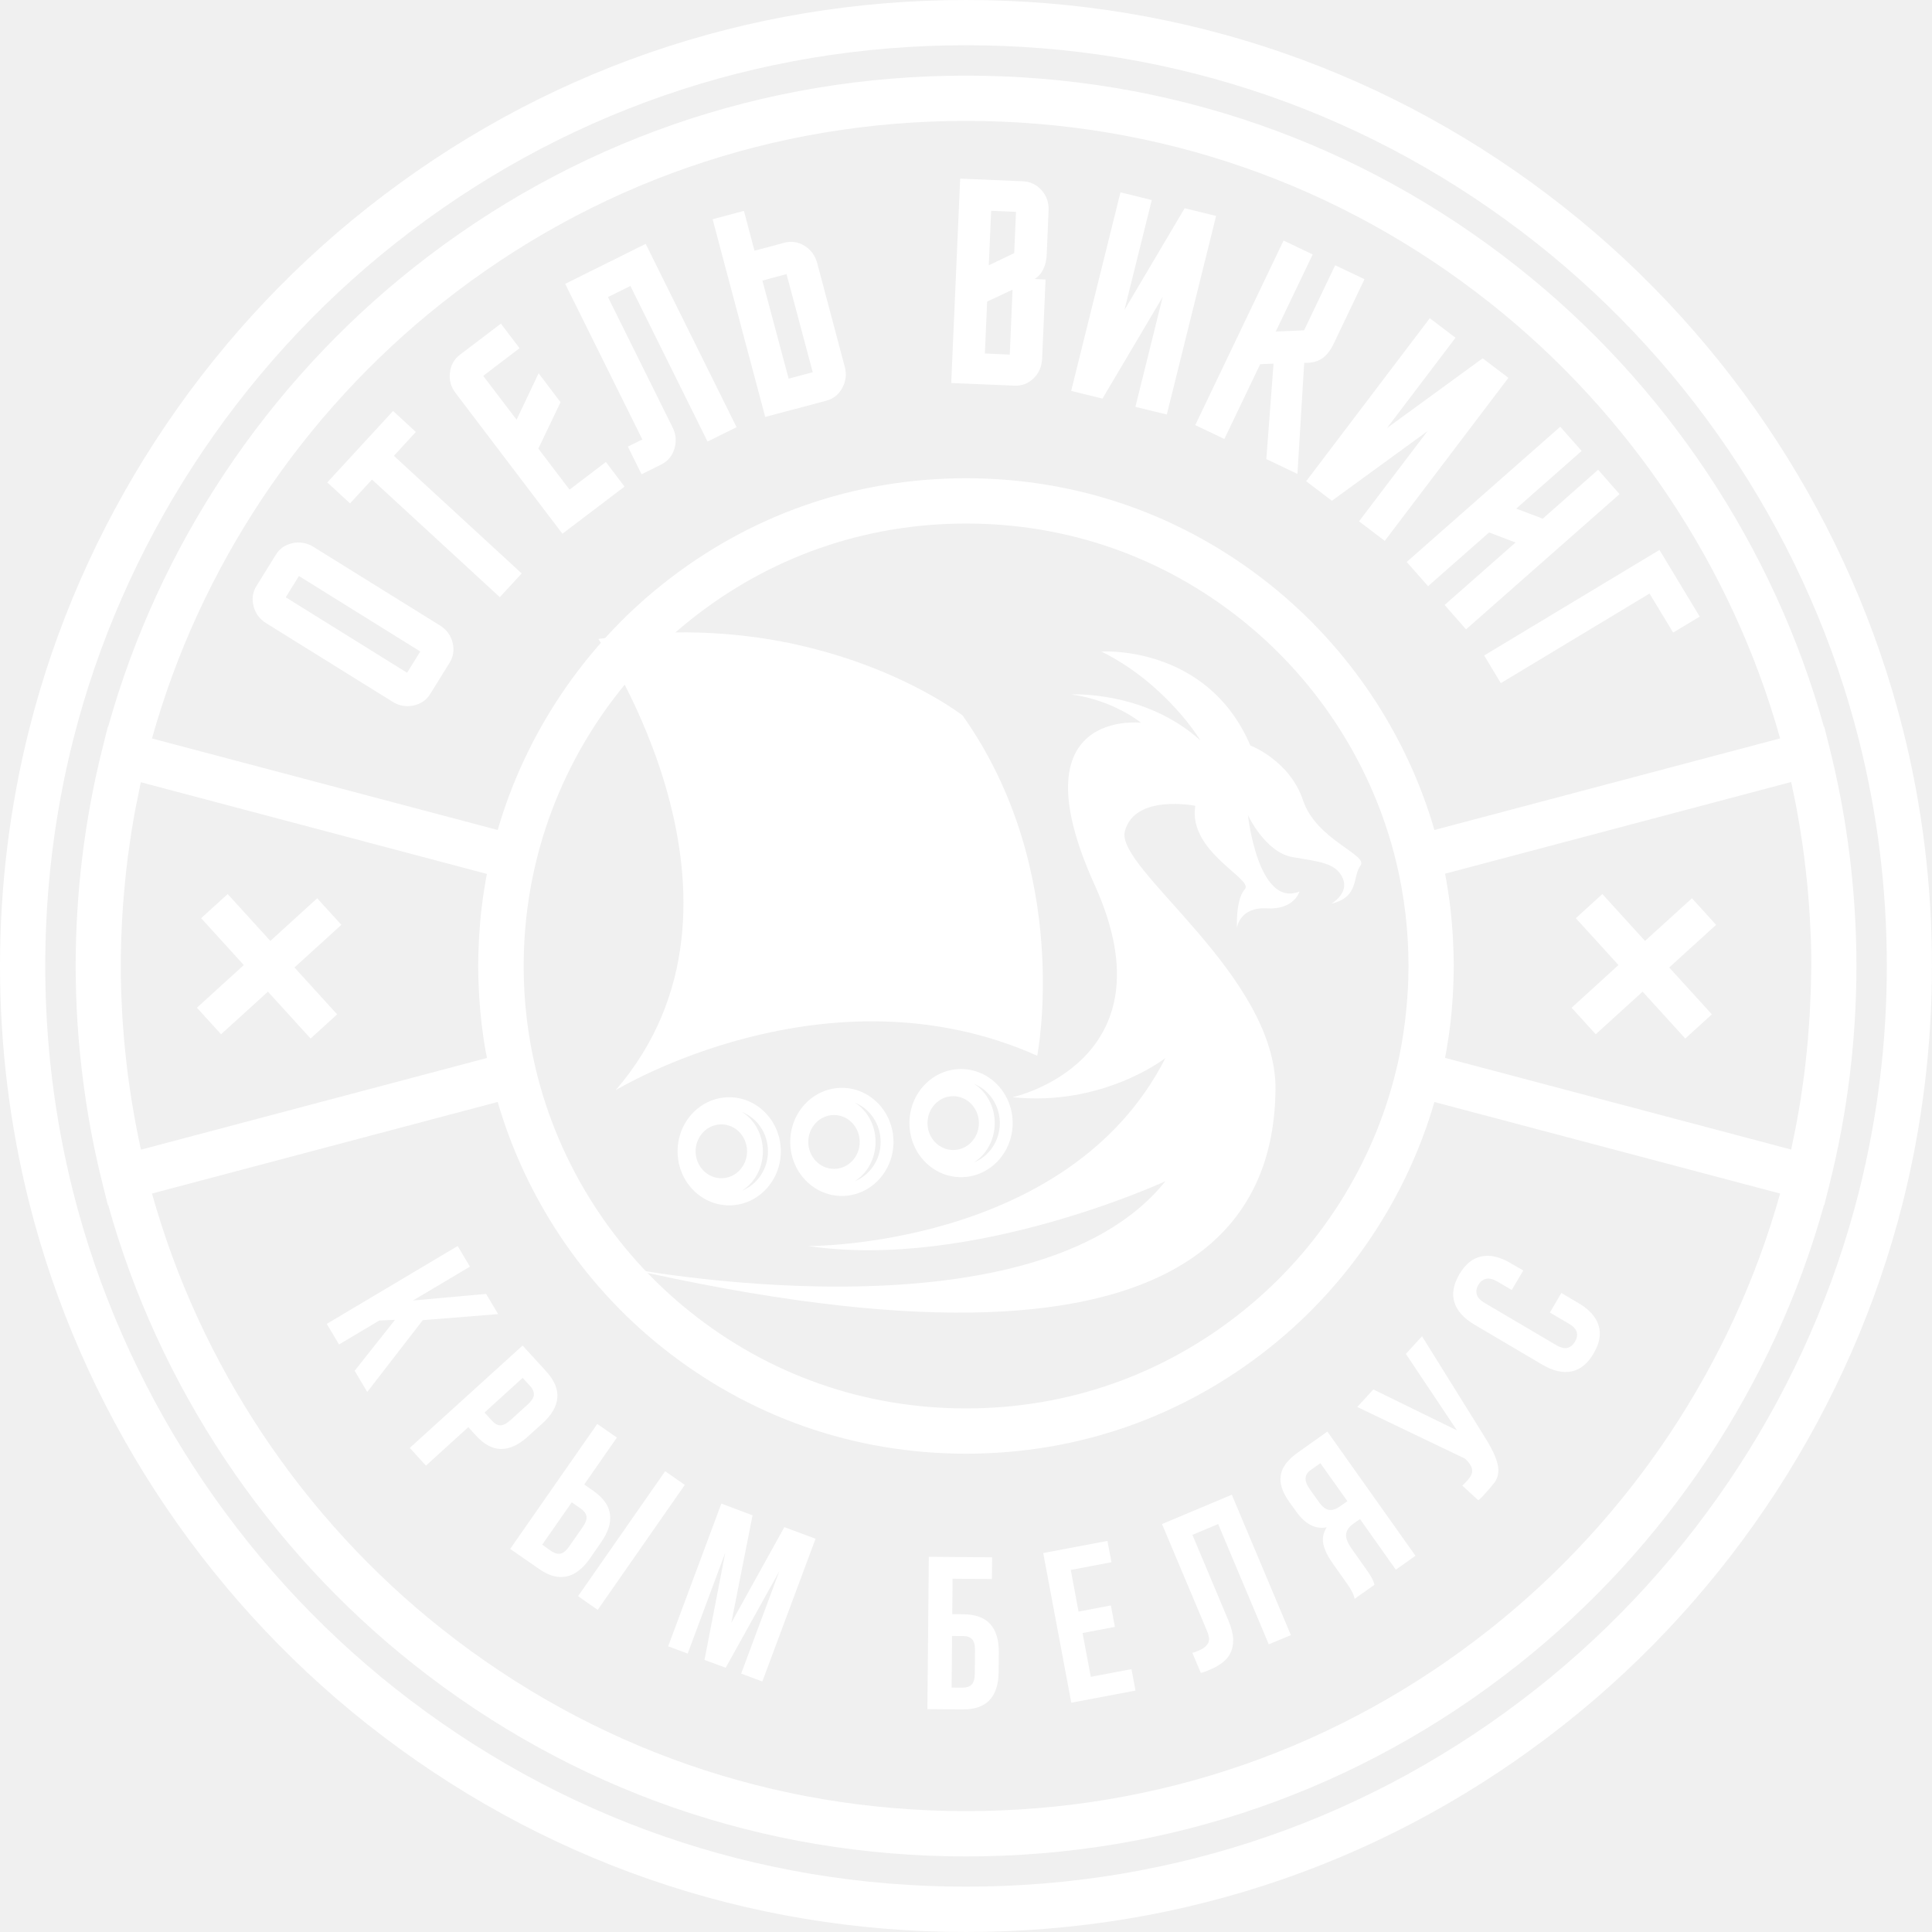
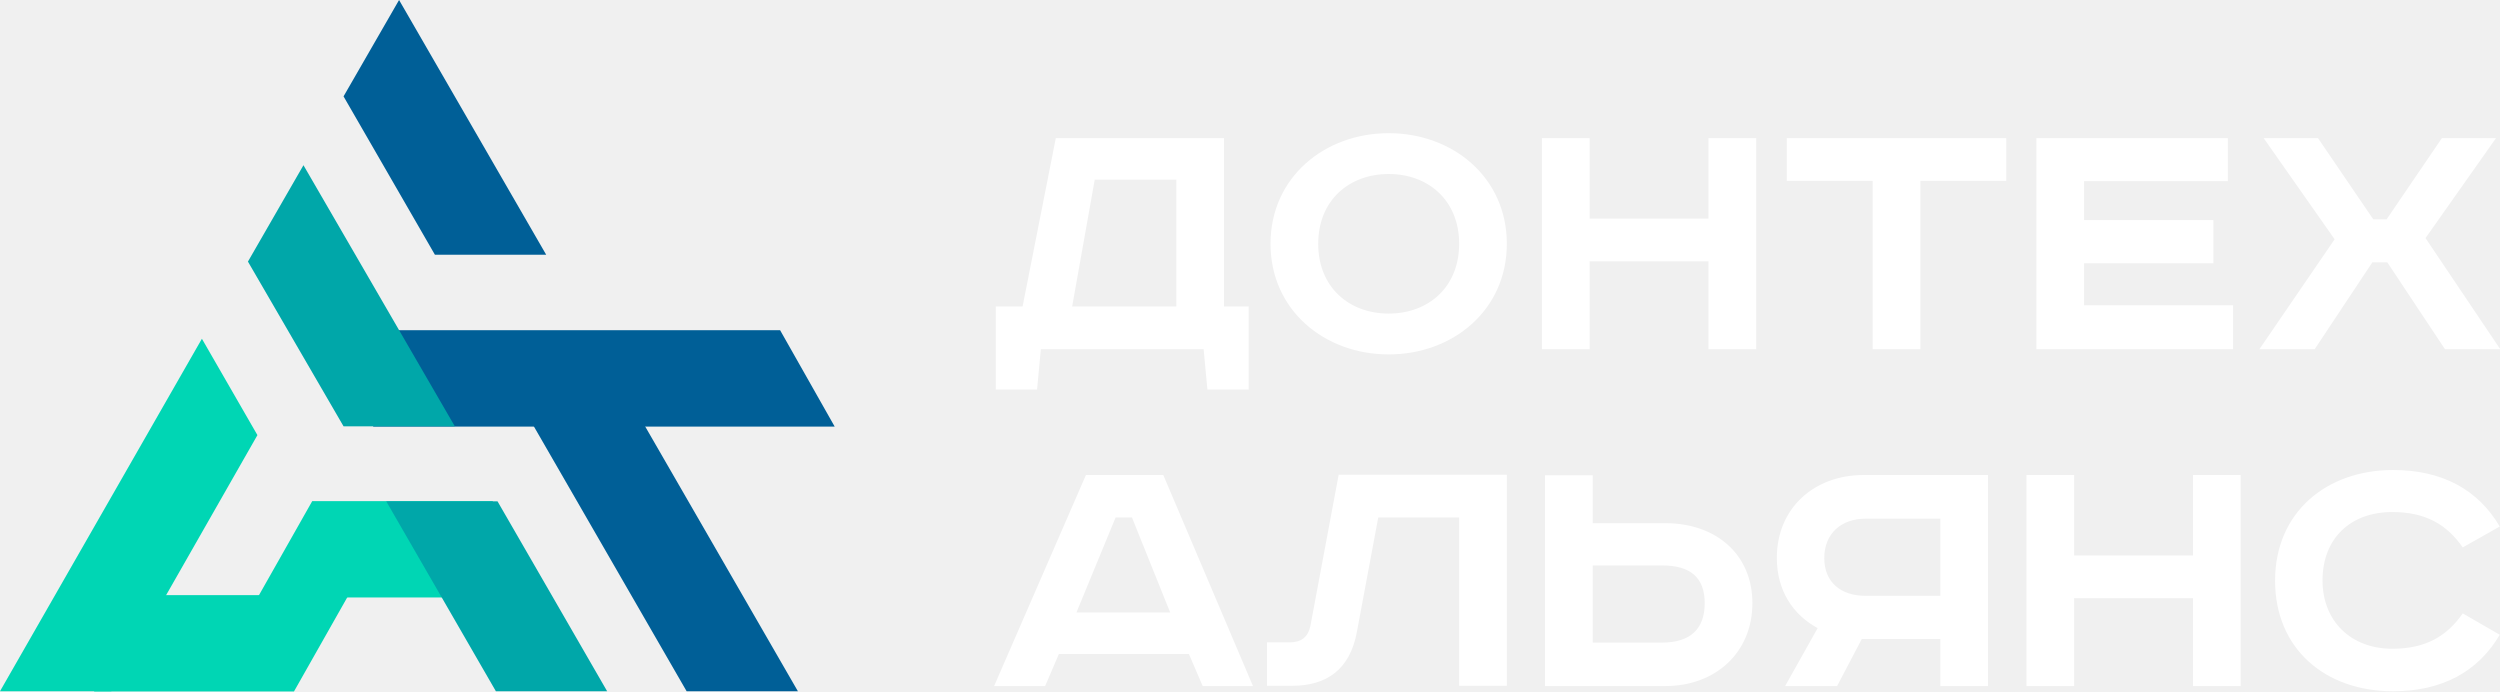
- <svg xmlns="http://www.w3.org/2000/svg" width="102" height="102" viewBox="0 0 102 102" fill="none">
-   <g clip-path="url(#clip0_132_1270)">
-     <path d="M100.466 38.515C97.745 27.699 91.395 17.911 82.596 10.957C73.52 3.789 62.594 0 51.003 0C39.409 0 28.485 3.789 19.412 10.96C10.607 17.911 4.258 27.699 1.537 38.518C0.517 42.573 0 46.772 0 50.999C0 55.226 0.517 59.424 1.537 63.482C4.258 74.301 10.605 84.086 19.407 91.04C28.485 98.211 39.406 102 50.997 102C62.591 102 73.515 98.211 82.588 91.04C91.392 84.086 97.736 74.298 100.46 63.482C101.48 59.427 101.997 55.226 101.997 50.999C102 46.772 101.489 42.573 100.466 38.515ZM98.146 62.897C95.552 73.205 89.502 82.535 81.11 89.163C72.461 95.996 62.051 99.607 51 99.607C39.949 99.607 29.539 95.996 20.89 89.163C12.501 82.532 6.448 73.205 3.854 62.894C2.882 59.029 2.388 55.028 2.388 50.996C2.388 46.964 2.882 42.96 3.854 39.097C6.448 28.79 12.498 19.46 20.89 12.831C29.542 5.996 39.955 2.388 51.003 2.388C62.051 2.388 72.464 5.999 81.113 12.831C89.505 19.46 95.555 28.787 98.149 39.097C99.124 42.963 99.615 46.964 99.615 50.996C99.615 55.028 99.121 59.032 98.146 62.897ZM96.606 39.541L96.312 38.365L96.292 38.368C93.639 28.855 87.937 20.273 80.138 14.108C71.771 7.491 61.695 3.993 51.003 3.993C40.311 3.993 30.234 7.491 21.865 14.108C14.069 20.276 8.367 28.855 5.711 38.368L5.694 38.365L5.4 39.541C4.467 43.273 3.995 47.125 3.995 50.999C3.995 51.482 4.004 51.965 4.018 52.451C4.049 53.494 4.117 54.533 4.219 55.57C4.445 57.896 4.838 60.202 5.403 62.456L5.696 63.632L5.716 63.629C8.37 73.145 14.072 81.727 21.87 87.895C30.237 94.512 40.316 98.01 51.006 98.01C61.695 98.01 71.774 94.512 80.141 87.895C87.94 81.727 93.642 73.148 96.295 63.629L96.312 63.632L96.606 62.456C97.538 58.727 98.01 54.872 98.01 50.999C98.01 50.515 98.002 50.032 97.988 49.546C97.883 46.167 97.422 42.804 96.606 39.541ZM95.6 52.304C95.594 52.448 95.589 52.592 95.58 52.733C95.569 53.025 95.558 53.316 95.541 53.607C95.529 53.779 95.518 53.949 95.504 54.118C95.487 54.384 95.467 54.646 95.445 54.909C95.428 55.09 95.411 55.268 95.394 55.449C95.368 55.703 95.34 55.96 95.312 56.212C95.292 56.393 95.269 56.573 95.247 56.757C95.213 57.011 95.179 57.263 95.142 57.514C95.117 57.695 95.088 57.873 95.063 58.051C95.021 58.311 94.978 58.571 94.93 58.831C94.899 58.998 94.871 59.167 94.84 59.334C94.783 59.622 94.727 59.908 94.667 60.193C94.639 60.331 94.614 60.47 94.583 60.605C94.577 60.634 94.569 60.662 94.563 60.69L76.292 55.85C76.304 55.785 76.315 55.717 76.329 55.652C76.343 55.573 76.357 55.491 76.371 55.412C76.4 55.254 76.425 55.09 76.448 54.932C76.459 54.861 76.47 54.796 76.482 54.725C76.513 54.497 76.544 54.268 76.572 54.039C76.575 54.014 76.578 53.991 76.581 53.965C76.603 53.759 76.626 53.553 76.643 53.347C76.648 53.27 76.654 53.194 76.66 53.121C76.671 52.962 76.685 52.801 76.696 52.643C76.702 52.561 76.708 52.476 76.71 52.394C76.719 52.233 76.728 52.072 76.73 51.908C76.733 51.835 76.736 51.761 76.739 51.688C76.744 51.456 76.75 51.222 76.75 50.99C76.75 50.756 76.744 50.524 76.739 50.289C76.736 50.216 76.733 50.142 76.73 50.069C76.725 49.908 76.719 49.747 76.71 49.586C76.708 49.501 76.699 49.422 76.696 49.337C76.685 49.179 76.674 49.021 76.66 48.862C76.654 48.786 76.648 48.71 76.643 48.634C76.623 48.43 76.603 48.227 76.581 48.023C76.575 47.998 76.572 47.967 76.572 47.941C76.547 47.712 76.516 47.486 76.482 47.258C76.47 47.184 76.459 47.116 76.451 47.046C76.425 46.885 76.4 46.726 76.371 46.571C76.357 46.489 76.343 46.407 76.329 46.325C76.318 46.26 76.306 46.192 76.292 46.127L94.563 41.287C94.569 41.315 94.577 41.344 94.583 41.372C94.611 41.505 94.639 41.64 94.667 41.776C94.73 42.067 94.789 42.358 94.843 42.646C94.874 42.81 94.902 42.974 94.93 43.135C94.978 43.401 95.023 43.666 95.063 43.932C95.088 44.104 95.117 44.277 95.142 44.452C95.182 44.709 95.216 44.969 95.249 45.226C95.272 45.404 95.295 45.582 95.314 45.76C95.346 46.02 95.371 46.277 95.399 46.537C95.416 46.712 95.433 46.89 95.45 47.065C95.473 47.334 95.493 47.599 95.512 47.868C95.524 48.035 95.538 48.204 95.546 48.371C95.563 48.665 95.575 48.956 95.589 49.25C95.594 49.394 95.603 49.535 95.608 49.676C95.62 50.111 95.628 50.547 95.628 50.982C95.62 51.434 95.611 51.869 95.6 52.304ZM23.348 15.984C31.291 9.703 40.853 6.383 51.003 6.383C61.153 6.383 70.715 9.703 78.654 15.984C86.049 21.833 91.457 29.965 93.981 38.984L75.73 43.819C74.261 38.755 71.218 34.195 67.069 30.878C62.464 27.196 56.908 25.249 51.003 25.249C45.094 25.249 39.539 27.196 34.936 30.878C30.788 34.195 27.748 38.755 26.276 43.819L8.025 38.987C10.545 29.965 15.954 21.833 23.348 15.984ZM74.351 51.691C74.343 51.973 74.329 52.25 74.309 52.53C74.252 53.398 74.15 54.257 74.001 55.107C73.992 55.158 73.981 55.206 73.972 55.26C73.941 55.432 73.91 55.604 73.874 55.777C73.828 56 73.778 56.22 73.724 56.438L73.721 56.449C72.523 61.467 69.632 66.014 65.578 69.252C61.401 72.591 56.363 74.358 51.003 74.358C45.643 74.358 40.605 72.594 36.428 69.252C32.373 66.011 29.483 61.462 28.285 56.438C27.861 54.678 27.646 52.846 27.646 50.996C27.646 50.767 27.652 50.535 27.657 50.303C27.705 48.69 27.917 47.096 28.288 45.554C29.486 40.535 32.376 35.986 36.431 32.745C40.607 29.406 45.645 27.64 51.006 27.64C56.366 27.64 61.404 29.403 65.58 32.745C69.632 35.986 72.526 40.535 73.724 45.559C74.148 47.32 74.362 49.148 74.362 51.001C74.362 51.23 74.357 51.462 74.351 51.691ZM25.71 55.856L7.443 60.696C7.437 60.67 7.429 60.642 7.423 60.614C7.392 60.473 7.366 60.331 7.335 60.193C7.276 59.908 7.217 59.622 7.163 59.337C7.132 59.173 7.104 59.006 7.075 58.84C7.027 58.577 6.982 58.314 6.94 58.051C6.912 57.876 6.886 57.701 6.861 57.529C6.824 57.271 6.787 57.014 6.753 56.757C6.731 56.579 6.708 56.398 6.688 56.22C6.657 55.963 6.632 55.706 6.604 55.446C6.584 55.268 6.567 55.093 6.553 54.915C6.53 54.649 6.51 54.381 6.49 54.112C6.479 53.946 6.468 53.779 6.457 53.609C6.44 53.316 6.428 53.025 6.414 52.731C6.409 52.587 6.4 52.445 6.397 52.304C6.383 51.869 6.377 51.434 6.377 50.996C6.377 50.561 6.386 50.126 6.397 49.69C6.4 49.546 6.409 49.405 6.414 49.261C6.426 48.97 6.437 48.676 6.457 48.385C6.468 48.215 6.479 48.046 6.49 47.876C6.51 47.611 6.527 47.345 6.553 47.08C6.57 46.901 6.584 46.721 6.604 46.545C6.626 46.288 6.657 46.031 6.685 45.777C6.705 45.596 6.728 45.418 6.75 45.237C6.782 44.983 6.818 44.726 6.858 44.471C6.883 44.294 6.909 44.118 6.937 43.94C6.977 43.678 7.025 43.415 7.07 43.155C7.098 42.988 7.126 42.821 7.16 42.657C7.214 42.369 7.273 42.084 7.333 41.799C7.361 41.66 7.386 41.522 7.417 41.383C7.423 41.355 7.431 41.33 7.437 41.298L25.705 46.139C25.694 46.204 25.679 46.271 25.668 46.339C25.654 46.418 25.64 46.498 25.626 46.577C25.598 46.738 25.572 46.901 25.547 47.063C25.535 47.13 25.524 47.195 25.515 47.263C25.485 47.492 25.453 47.721 25.425 47.95C25.422 47.975 25.419 47.998 25.417 48.023C25.394 48.23 25.371 48.436 25.355 48.642C25.349 48.718 25.343 48.792 25.337 48.868C25.323 49.026 25.312 49.187 25.301 49.346C25.295 49.428 25.29 49.51 25.287 49.594C25.278 49.755 25.27 49.916 25.267 50.08C25.264 50.154 25.258 50.227 25.258 50.301C25.253 50.532 25.247 50.767 25.247 50.999C25.247 51.23 25.253 51.465 25.258 51.697C25.261 51.77 25.264 51.843 25.267 51.917C25.273 52.078 25.278 52.242 25.287 52.4C25.292 52.482 25.298 52.564 25.301 52.649C25.312 52.807 25.323 52.968 25.337 53.123C25.343 53.2 25.349 53.273 25.355 53.352C25.374 53.556 25.394 53.759 25.417 53.96C25.422 53.988 25.422 54.016 25.425 54.044C25.451 54.273 25.482 54.499 25.515 54.728C25.527 54.802 25.538 54.87 25.547 54.94C25.572 55.101 25.595 55.257 25.626 55.415C25.64 55.497 25.654 55.579 25.671 55.661C25.688 55.723 25.699 55.791 25.71 55.856ZM78.654 86.016C70.715 92.297 61.15 95.617 51.003 95.617C40.853 95.617 31.291 92.297 23.348 86.016C15.954 80.167 10.545 72.035 8.025 63.013L26.276 58.178C27.748 63.242 30.788 67.802 34.936 71.119C39.539 74.801 45.094 76.748 51.003 76.748C56.911 76.748 62.466 74.801 67.069 71.119C71.218 67.802 74.258 63.242 75.73 58.181L93.981 63.013C91.46 72.035 86.052 80.167 78.654 86.016Z" fill="white" />
-     <path d="M17.799 53.553L15.547 51.078L18.022 48.826L16.747 47.424L14.272 49.676L12.02 47.201L10.619 48.475L12.871 50.951L10.396 53.203L11.67 54.604L14.145 52.355L16.397 54.83L17.799 53.553Z" fill="white" />
-     <path d="M90.378 53.553L88.126 51.078L90.601 48.826L89.327 47.424L86.849 49.676L84.597 47.201L83.195 48.475L85.447 50.951L82.972 53.203L84.246 54.604L86.722 52.355L88.974 54.83L90.378 53.553Z" fill="white" />
-     <path d="M31.591 33.737C43.3 31.917 50.816 37.769 50.816 37.769C56.671 46.02 54.761 55.737 54.761 55.737C43.634 50.775 32.504 57.556 32.504 57.556C41.059 47.633 31.591 33.737 31.591 33.737Z" fill="white" />
-     <path d="M52.786 59.294C52.786 60.244 52.215 61.049 51.418 61.371C52.071 60.961 52.517 60.19 52.517 59.294C52.517 58.398 52.071 57.624 51.418 57.218C52.215 57.54 52.786 58.345 52.786 59.294ZM51.681 59.294C51.681 60.08 51.073 60.715 50.325 60.715C49.576 60.715 48.968 60.08 48.968 59.294C48.968 58.509 49.576 57.873 50.325 57.873C51.071 57.873 51.681 58.509 51.681 59.294ZM53.464 59.294C53.464 57.718 52.243 56.44 50.737 56.44C49.231 56.44 48.013 57.718 48.013 59.294C48.013 60.871 49.231 62.148 50.737 62.148C52.243 62.148 53.464 60.871 53.464 59.294Z" fill="white" />
-     <path d="M44.032 61.711C43.281 61.711 42.673 61.072 42.673 60.289C42.673 59.504 43.281 58.868 44.032 58.868C44.781 58.868 45.388 59.504 45.388 60.289C45.391 61.072 44.781 61.711 44.032 61.711ZM45.126 62.363C45.778 61.956 46.225 61.182 46.225 60.286C46.225 59.388 45.778 58.617 45.126 58.21C45.925 58.532 46.493 59.337 46.493 60.286C46.496 61.236 45.925 62.044 45.126 62.363ZM44.447 63.14C45.951 63.14 47.171 61.863 47.171 60.286C47.171 58.71 45.951 57.433 44.447 57.433C42.941 57.433 41.721 58.71 41.721 60.286C41.721 61.863 42.941 63.14 44.447 63.14Z" fill="white" />
-     <path d="M38.084 62.205C37.332 62.205 36.725 61.566 36.725 60.783C36.725 59.998 37.332 59.362 38.084 59.362C38.833 59.362 39.44 59.998 39.44 60.783C39.44 61.569 38.833 62.205 38.084 62.205ZM39.177 62.86C39.83 62.451 40.276 61.679 40.276 60.783C40.276 59.885 39.83 59.114 39.177 58.707C39.977 59.029 40.545 59.834 40.545 60.783C40.545 61.733 39.977 62.538 39.177 62.86ZM38.499 63.637C40.002 63.637 41.223 62.36 41.223 60.783C41.223 59.207 40.002 57.93 38.499 57.93C36.993 57.93 35.773 59.207 35.773 60.783C35.773 62.36 36.993 63.637 38.499 63.637Z" fill="white" />
-     <path d="M61.528 62.363C61.528 62.363 51.35 67.068 42.676 65.785C42.676 65.785 56.445 65.878 61.528 55.859C61.528 55.859 58.251 58.427 53.464 57.927C53.464 57.927 62.029 56.065 57.793 46.721C53.557 37.374 60.243 38.159 60.243 38.159C60.243 38.159 58.819 36.975 56.561 36.664C56.561 36.664 60.455 36.447 63.382 39.097C63.382 39.097 61.59 36.105 58.149 34.398C58.149 34.398 63.727 34.02 66.013 39.357C66.013 39.357 68.09 40.143 68.793 42.251C69.499 44.358 72.26 45.124 71.825 45.703C71.39 46.283 71.783 47.356 70.288 47.71C70.288 47.71 71.243 47.173 70.89 46.365C70.537 45.559 69.666 45.494 68.231 45.249C66.798 45 65.885 43.036 65.885 43.036C65.885 43.036 66.42 47.95 68.607 47.068C68.607 47.068 68.338 48.04 66.883 47.958C65.431 47.873 65.306 48.992 65.306 48.992C65.306 48.992 65.224 47.484 65.722 46.947C66.219 46.41 62.709 44.983 63.105 42.542C63.105 42.542 59.907 41.9 59.386 43.887C58.869 45.87 67.423 51.473 67.341 57.554C67.256 63.635 63.812 74.013 32.834 66.901C32.837 66.904 54.49 71.142 61.528 62.363Z" fill="white" />
-     <path d="M20.855 69.68L20.024 69.716L17.899 70.982L17.252 69.894L24.163 65.783L24.811 66.871L21.801 68.66L25.664 68.312L26.3 69.377L22.321 69.697L19.388 73.489L18.724 72.37L20.855 69.68Z" fill="white" />
-     <path d="M28.848 72.413C29.274 72.885 29.466 73.348 29.424 73.803C29.384 74.258 29.125 74.707 28.641 75.145L27.864 75.846C27.381 76.284 26.909 76.502 26.451 76.499C25.997 76.493 25.553 76.259 25.126 75.787L24.725 75.346L22.487 77.378L21.634 76.442L27.59 71.037L28.848 72.413ZM27.593 72.744L25.581 74.575L25.983 75.016C26.115 75.165 26.256 75.244 26.406 75.25C26.559 75.256 26.742 75.16 26.96 74.968L27.856 74.154C28.071 73.959 28.181 73.786 28.186 73.637C28.195 73.484 28.13 73.334 27.997 73.184L27.593 72.744Z" fill="white" />
-     <path d="M29.112 81.894C29.276 82.007 29.434 82.049 29.584 82.024C29.737 82.001 29.895 81.869 30.062 81.629L30.751 80.639C30.918 80.402 30.988 80.207 30.963 80.058C30.935 79.905 30.839 79.772 30.675 79.656L30.186 79.314L28.626 81.552L29.112 81.894ZM26.934 81.775L31.531 75.178L32.568 75.895L30.844 78.373L31.333 78.715C31.853 79.08 32.147 79.49 32.203 79.945C32.266 80.397 32.11 80.888 31.737 81.422L31.144 82.281C30.771 82.815 30.361 83.132 29.915 83.228C29.468 83.329 28.982 83.2 28.459 82.832L26.934 81.775ZM35.117 77.673L36.154 78.396L31.556 84.994L30.519 84.27L35.117 77.673Z" fill="white" />
-     <path d="M38.61 85.675L41.41 80.626L43.057 81.239L40.248 88.775L39.13 88.356L41.144 82.951L38.313 88.048L37.194 87.636L38.29 81.973L36.307 87.3L35.275 86.918L38.084 79.382L39.731 80.001L38.61 85.675Z" fill="white" />
-     <path d="M50.275 85.22L50.868 85.226C51.504 85.231 51.976 85.404 52.281 85.743C52.586 86.082 52.736 86.582 52.733 87.232L52.722 88.277C52.716 88.93 52.558 89.421 52.244 89.755C51.931 90.088 51.456 90.252 50.82 90.249L48.961 90.233L49.037 82.191L52.38 82.219L52.369 83.366L50.292 83.349L50.275 85.22ZM50.834 89.099C51.035 89.099 51.188 89.046 51.295 88.941C51.405 88.834 51.462 88.639 51.465 88.348L51.476 87.141C51.479 86.85 51.425 86.653 51.318 86.54C51.21 86.429 51.058 86.376 50.857 86.376L50.264 86.37L50.241 89.097L50.834 89.099Z" fill="white" />
-     <path d="M56.942 85.085L58.649 84.76L58.861 85.89L57.154 86.215L57.589 88.529L59.737 88.123L59.949 89.253L56.558 89.894L55.077 81.994L58.468 81.353L58.68 82.477L56.532 82.884L56.942 85.085Z" fill="white" />
-     <path d="M64.312 80.462L62.953 81.033L64.849 85.542C65.004 85.915 65.089 86.24 65.103 86.52C65.115 86.8 65.072 87.04 64.973 87.243C64.88 87.447 64.742 87.619 64.561 87.76C64.383 87.902 64.185 88.017 63.968 88.108C63.866 88.156 63.77 88.195 63.685 88.232C63.597 88.269 63.501 88.297 63.397 88.32L62.95 87.26C63.018 87.246 63.086 87.224 63.157 87.195C63.227 87.164 63.295 87.136 63.363 87.108C63.544 87.029 63.676 86.918 63.77 86.772C63.863 86.622 63.849 86.404 63.727 86.113L61.348 80.462L65.033 78.914L68.152 86.325L66.985 86.814L64.312 80.462Z" fill="white" />
-     <path d="M69.21 77.602C69.029 77.729 68.936 77.874 68.928 78.037C68.916 78.204 68.996 78.407 69.165 78.645L69.626 79.292C69.812 79.555 69.993 79.696 70.174 79.716C70.352 79.736 70.538 79.676 70.733 79.538L71.135 79.255L69.71 77.249L69.21 77.602ZM71.519 84.409C71.479 84.248 71.423 84.104 71.349 83.974C71.279 83.844 71.185 83.7 71.067 83.539L70.349 82.522C70.106 82.18 69.948 81.858 69.871 81.549C69.798 81.242 69.855 80.936 70.041 80.637C69.439 80.747 68.902 80.465 68.422 79.789L68.057 79.278C67.696 78.772 67.549 78.309 67.617 77.888C67.679 77.469 67.981 77.068 68.518 76.687L70.078 75.579L74.729 82.137L73.692 82.872L71.801 80.199L71.448 80.445C71.214 80.614 71.087 80.801 71.067 81.004C71.047 81.205 71.146 81.456 71.361 81.764L72.09 82.796C72.183 82.926 72.256 83.036 72.313 83.126C72.372 83.217 72.415 83.293 72.448 83.355C72.48 83.417 72.502 83.474 72.519 83.519C72.533 83.567 72.55 83.615 72.567 83.666L71.519 84.409Z" fill="white" />
-     <path d="M77.201 78.431C77.251 78.389 77.302 78.341 77.353 78.284C77.404 78.231 77.455 78.174 77.506 78.12C77.568 78.05 77.622 77.973 77.664 77.891C77.706 77.809 77.726 77.725 77.723 77.637C77.723 77.552 77.692 77.454 77.63 77.349C77.571 77.242 77.475 77.129 77.342 77.007L71.657 74.28L72.504 73.356L76.921 75.518L74.222 71.478L75.076 70.548L78.325 75.769C78.633 76.253 78.845 76.648 78.961 76.959C79.08 77.27 79.125 77.53 79.102 77.736C79.082 77.945 79.012 78.129 78.89 78.284C78.772 78.437 78.633 78.603 78.472 78.779C78.396 78.861 78.328 78.937 78.266 79.008C78.204 79.075 78.13 79.14 78.048 79.208L77.201 78.431Z" fill="white" />
-     <path d="M82.432 68.263L83.35 68.805C83.91 69.136 84.26 69.526 84.398 69.978C84.54 70.424 84.452 70.916 84.138 71.45C83.825 71.99 83.435 72.306 82.972 72.405C82.508 72.498 81.997 72.382 81.434 72.052L77.835 69.93C77.275 69.596 76.925 69.207 76.786 68.757C76.645 68.308 76.733 67.814 77.046 67.274C77.36 66.74 77.75 66.426 78.213 66.333C78.677 66.237 79.188 66.353 79.75 66.686L80.423 67.076L79.812 68.105L79.072 67.669C78.823 67.525 78.617 67.474 78.453 67.517C78.289 67.556 78.157 67.661 78.052 67.828C77.95 68.003 77.922 68.169 77.965 68.333C78.01 68.5 78.154 68.656 78.4 68.8L82.144 71.006C82.395 71.153 82.601 71.204 82.762 71.159C82.921 71.114 83.048 71.004 83.152 70.831C83.254 70.665 83.285 70.498 83.246 70.337C83.209 70.176 83.065 70.023 82.816 69.876L81.827 69.294L82.432 68.263Z" fill="white" />
-     <path d="M16.559 28.879L23.222 33.018C23.575 33.239 23.798 33.541 23.894 33.925C23.99 34.31 23.939 34.666 23.736 34.991L22.71 36.644C22.51 36.966 22.213 37.166 21.82 37.251C21.427 37.33 21.06 37.262 20.718 37.045L14.058 32.905C13.705 32.685 13.482 32.386 13.386 31.998C13.29 31.614 13.338 31.261 13.538 30.939L14.564 29.286C14.767 28.961 15.064 28.755 15.454 28.673C15.838 28.591 16.206 28.659 16.559 28.879ZM22.188 34.395L15.782 30.41L15.087 31.535L21.492 35.519L22.188 34.395Z" fill="white" />
-     <path d="M26.387 31.527L19.64 25.317L18.481 26.577L17.28 25.469L20.753 21.697L21.954 22.805L20.795 24.065L27.543 30.276L26.387 31.527Z" fill="white" />
-     <path d="M27.43 18.383L25.511 19.844L27.272 22.158L28.436 19.708L29.594 21.234L28.422 23.684L30.069 25.851L31.988 24.39L32.971 25.69L29.693 28.179L24.053 20.751C23.802 20.42 23.703 20.061 23.754 19.669C23.802 19.273 23.977 18.959 24.276 18.733L26.444 17.086L27.43 18.383Z" fill="white" />
-     <path d="M34.089 12.875L38.887 22.553L37.355 23.313L33.281 15.096L32.097 15.684L35.516 22.578C35.694 22.94 35.722 23.313 35.603 23.697C35.484 24.078 35.256 24.352 34.914 24.522L33.871 25.039L33.148 23.578L33.913 23.202L29.839 14.986L34.089 12.875Z" fill="white" />
-     <path d="M40.252 14.813L41.637 19.992L42.908 19.651L41.524 14.471L40.252 14.813ZM41.405 12.816C41.778 12.719 42.131 12.77 42.47 12.974C42.807 13.177 43.03 13.482 43.143 13.886L44.598 19.362C44.706 19.755 44.66 20.128 44.468 20.481C44.279 20.832 43.999 21.055 43.626 21.154L40.399 22.013L37.622 11.575L39.275 11.134L39.834 13.236C39.834 13.234 40.357 13.095 41.405 12.816Z" fill="white" />
-     <path d="M50.22 20.222L50.692 9.431L54.023 9.572C54.407 9.592 54.732 9.753 54.995 10.05C55.258 10.344 55.379 10.7 55.36 11.115L55.261 13.441C55.244 13.783 55.167 14.068 55.032 14.3C54.941 14.472 54.806 14.616 54.625 14.729L55.201 14.757L55.018 18.948C54.998 19.363 54.845 19.711 54.557 19.985C54.269 20.256 53.935 20.38 53.551 20.36L50.22 20.222ZM53.545 13.364L53.639 11.186L52.328 11.129L52.203 14.006L53.545 13.364ZM53.458 15.291L52.116 15.921L51.997 18.662L53.311 18.722L53.458 15.291Z" fill="white" />
-     <path d="M59.364 16.368L62.543 10.994L64.204 11.401L61.602 21.884L59.943 21.48L61.384 15.676L58.205 21.044L56.552 20.638L59.155 10.155L60.808 10.562L59.364 16.368Z" fill="white" />
-     <path d="M64.641 23.177L63.103 22.443L67.766 12.7L69.303 13.435L67.353 17.504L68.848 17.439L70.49 14.006L72.038 14.74L70.399 18.173C70.25 18.484 70.066 18.724 69.846 18.891C69.628 19.055 69.351 19.145 69.009 19.157H68.856L68.498 25.02L66.856 24.237L67.237 19.199L66.531 19.227L64.641 23.177Z" fill="white" />
-     <path d="M73.225 22.601L78.277 18.917L79.636 19.948L73.109 28.555L71.75 27.523L75.364 22.762L70.317 26.438L68.958 25.407L75.485 16.8L76.844 17.832L73.225 22.601Z" fill="white" />
-     <path d="M80.013 28.642L78.618 28.11L75.396 30.947L74.266 29.67L82.373 22.53L83.503 23.807L80.047 26.853L81.449 27.384L84.373 24.799L85.504 26.087L77.4 33.227L76.269 31.939L80.013 28.642Z" fill="white" />
-     <path d="M87.612 29.034L89.737 32.555L88.335 33.397L87.086 31.337L79.234 36.067L78.358 34.606L87.612 29.034Z" fill="white" />
+ <svg xmlns="http://www.w3.org/2000/svg" width="188" height="52" viewBox="0 0 188 52" fill="none">
+   <g clip-path="url(#clip0_80_1009)">
+     <path d="M25.835 7.248L32.704 19.154H41.072L30.01 0L25.835 7.248ZM36.879 26.402L51.634 51.982H60.002L45.247 26.402H36.879Z" fill="#005F97" />
+     <path d="M19.358 32.721L8.368 51.982H0L15.183 25.474L19.358 32.721Z" fill="#00D6B4" />
+     <path d="M37.058 44.931V37.684H23.48L19.376 44.931H37.058Z" fill="#00D6B4" />
+     <path d="M7.083 44.752V52H22.106L26.21 44.752H7.083Z" fill="#00D6B4" />
+     <path d="M28.065 32.078V24.831H58.664L62.768 32.078H28.065Z" fill="#005F97" />
+     <path d="M18.645 19.672L25.835 32.06H34.203L22.82 12.424L18.645 19.672ZM29.047 37.701L37.29 51.982H45.657L37.414 37.701H29.047Z" fill="#00A7A9" />
+     <path d="M79.396 10.389L76.899 23.046H74.882V29.294H77.987L78.272 26.259H90.512L90.797 29.294H93.902V23.046H92.046V10.389H79.396ZM82.323 13.513H88.46V23.046H80.627L82.323 13.513ZM99.13 18.333C99.13 15.066 101.449 13.085 104.429 13.085C107.408 13.085 109.728 15.066 109.728 18.333C109.728 21.6 107.408 23.581 104.429 23.581C101.449 23.581 99.13 21.6 99.13 18.333ZM113.314 18.333C113.314 13.335 109.246 10.015 104.429 10.015C99.611 10.015 95.543 13.335 95.543 18.333C95.543 23.331 99.611 26.652 104.429 26.652C109.246 26.652 113.314 23.331 113.314 18.333ZM115.954 10.389V26.259H119.541V19.654H128.479V26.259H132.066V10.389H128.479V16.441H119.541V10.389H115.954ZM134.367 10.389V13.603H140.826V26.259H144.412V13.603H150.871V10.389H134.367ZM153.137 10.389V26.259H167.928V22.957H156.723V19.797H166.447V16.548H156.723V13.621H167.535V10.389H153.137ZM170.229 10.389L175.564 17.994L169.908 26.259H174.065L178.401 19.726H179.525L183.861 26.259H188.018L182.398 17.905L187.697 10.389H183.629L179.472 16.495H178.472L174.315 10.389H170.229ZM83.893 38.915H85.124L87.996 46.056H80.949L83.893 38.915ZM81.662 35.72L74.757 51.59H78.594L79.628 49.18H89.406L90.441 51.59H94.223L87.479 35.72H81.662ZM100.664 35.72L98.541 47.073C98.362 47.93 97.827 48.305 96.989 48.305H95.276V51.572H97.167C99.772 51.572 101.52 50.34 102.038 47.52L103.644 38.915H109.728V51.572H113.314V35.702H100.664V35.72ZM116.186 35.72V51.59H125.25C128.979 51.59 131.78 49.09 131.78 45.36C131.78 41.629 128.979 39.344 125.25 39.344H119.773V35.738H116.186V35.72ZM119.773 42.521H124.982C127.106 42.521 128.194 43.414 128.194 45.36C128.194 47.305 127.106 48.323 124.982 48.323H119.773V42.521ZM149.497 35.72H140.148C136.419 35.72 133.618 38.219 133.618 41.95C133.618 44.396 134.813 46.217 136.687 47.234L134.242 51.59H138.15L140.005 48.055H145.911V51.59H149.497V35.72ZM145.911 39.005V44.806H140.291C138.453 44.806 137.186 43.807 137.186 41.968C137.186 40.129 138.453 39.005 140.291 39.005H145.911ZM152.388 35.72V51.59H155.974V44.985H164.913V51.59H168.499V35.72H164.913V41.772H155.974V35.72H152.388ZM187.982 39.594C186.341 36.809 183.647 35.345 179.953 35.345C174.958 35.345 171.086 38.523 171.086 43.664C171.086 48.805 174.868 51.982 179.953 51.982C183.647 51.982 186.341 50.519 187.982 47.734L185.199 46.127C184.003 47.841 182.415 48.787 179.9 48.787C176.795 48.787 174.654 46.716 174.654 43.646C174.654 40.522 176.724 38.505 179.9 38.505C182.415 38.505 184.003 39.451 185.199 41.165L187.982 39.594Z" fill="white" />
  </g>
  <defs>
-     <clipPath id="clip0_132_1270">
-       <rect width="102" height="102" fill="white" />
+     <clipPath id="clip0_80_1009">
+       <rect width="188" height="52" fill="white" />
    </clipPath>
  </defs>
</svg>
